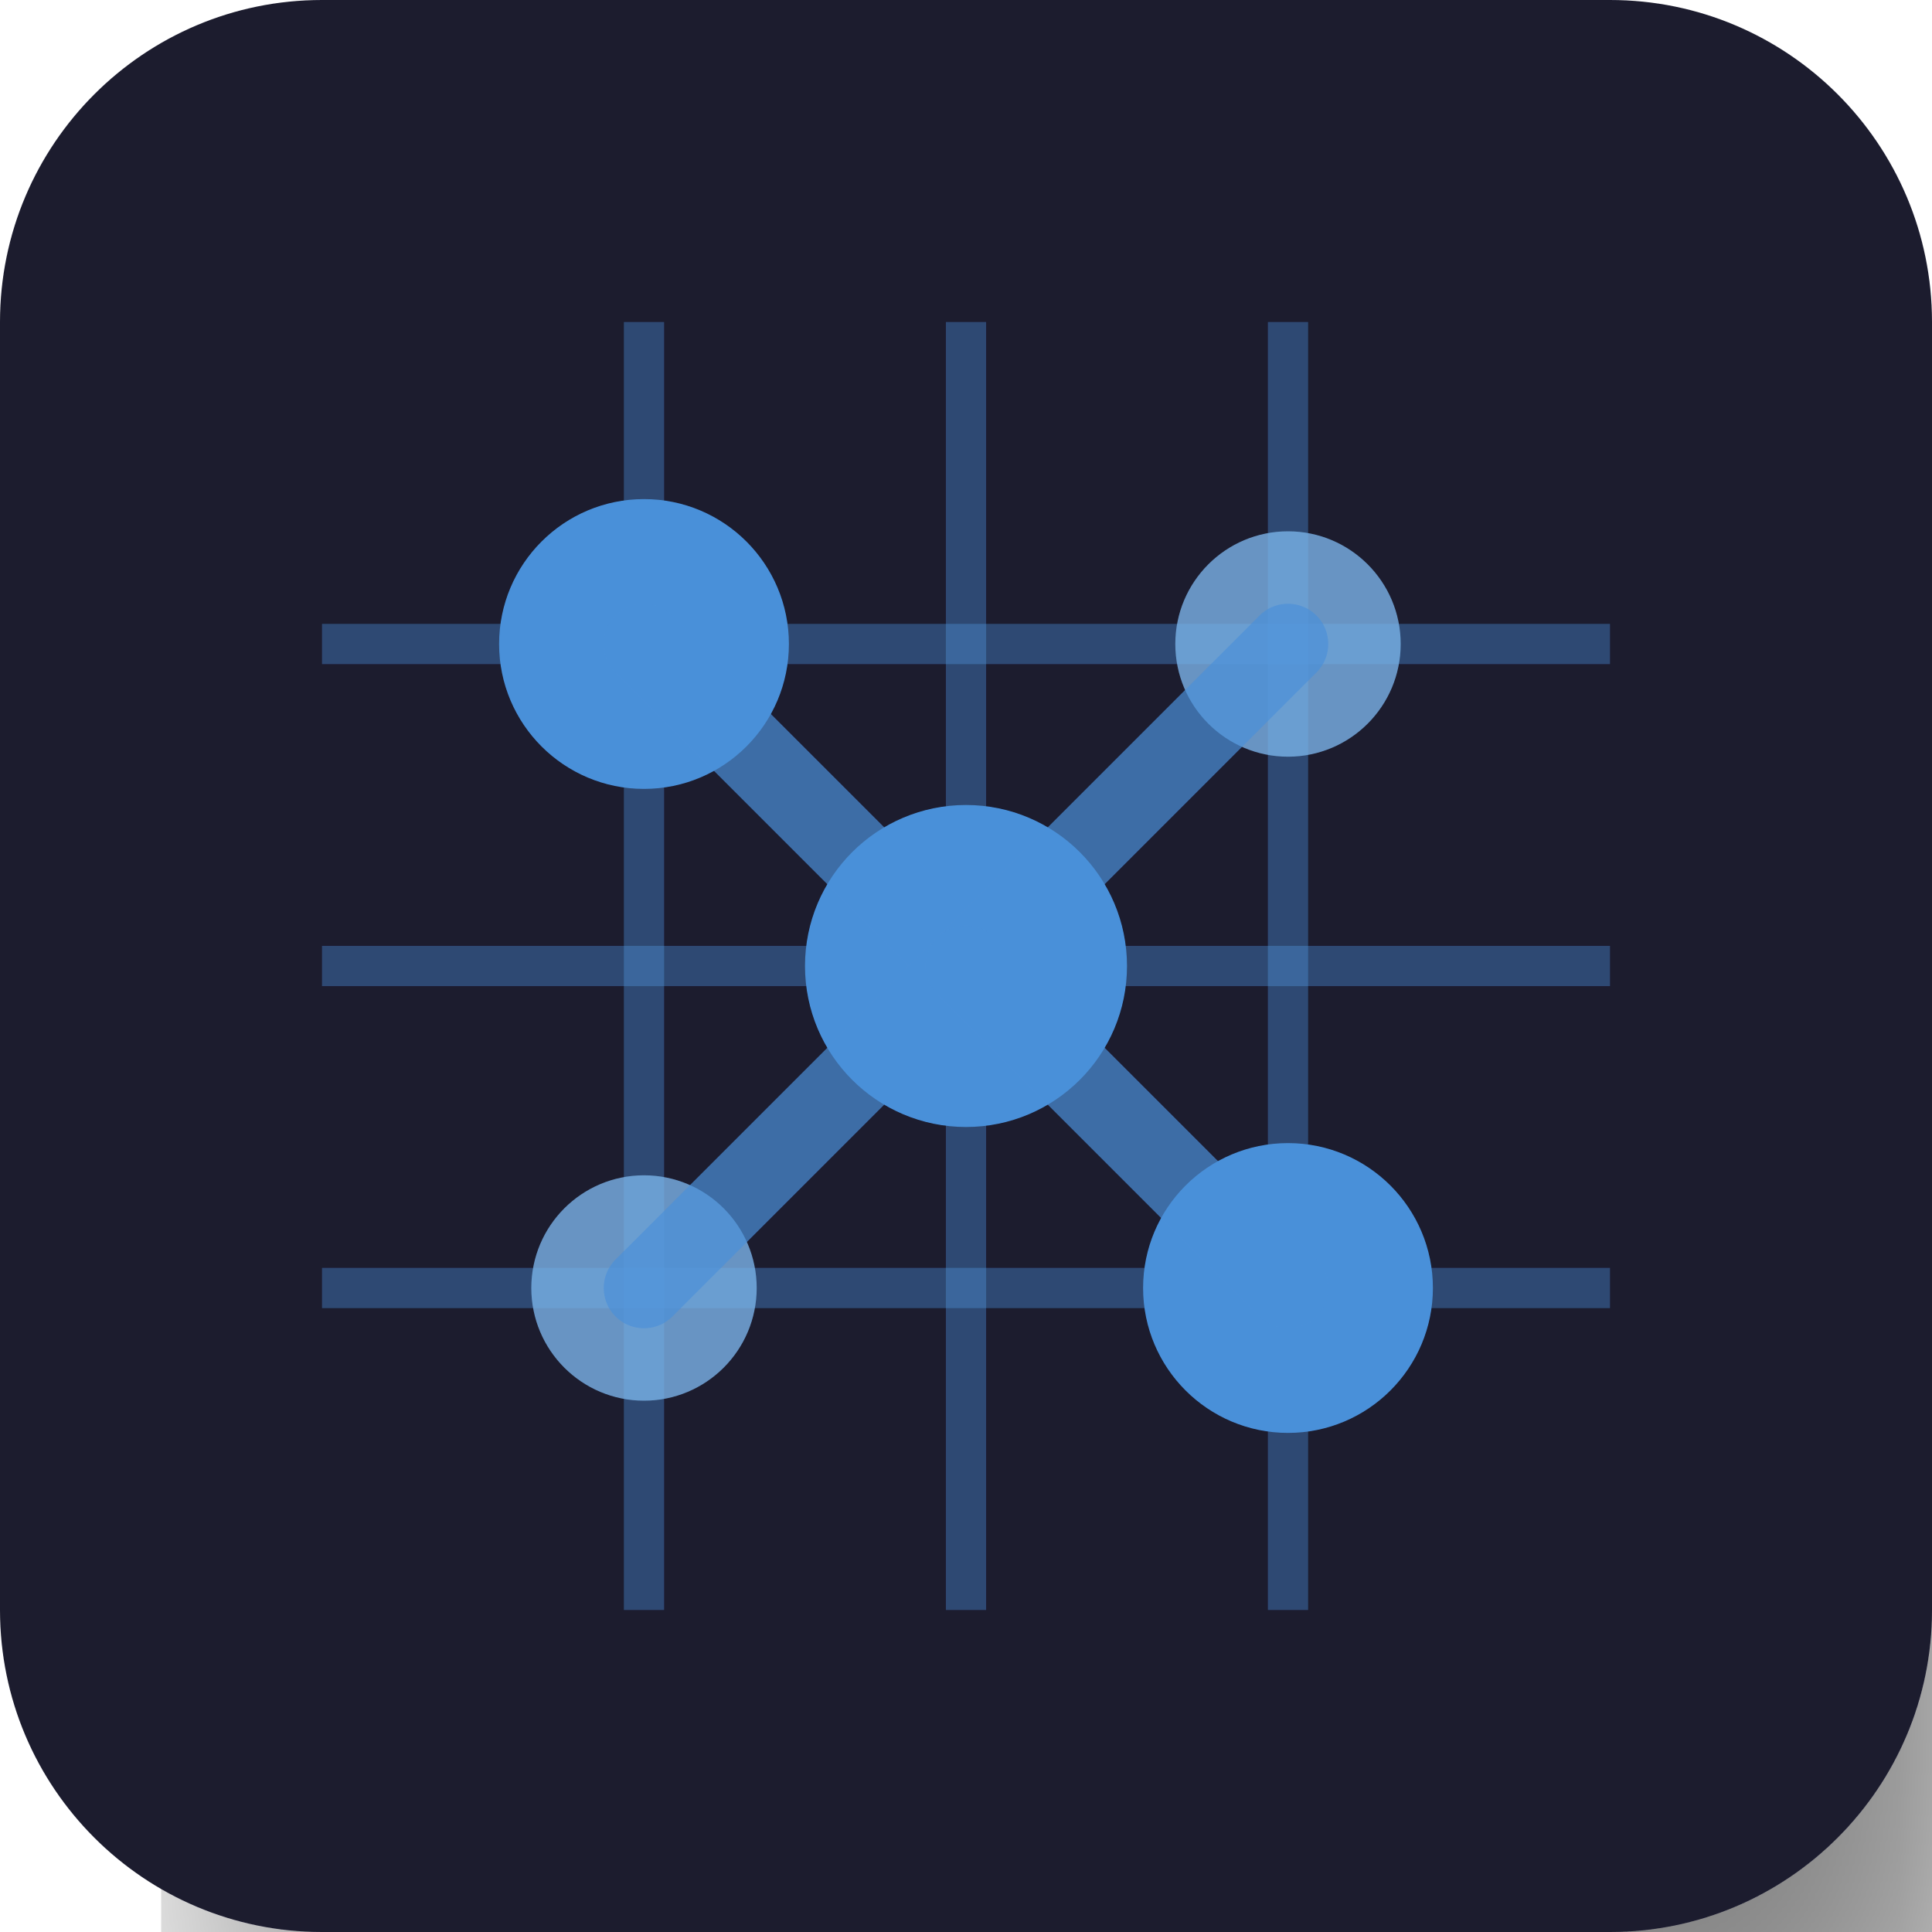
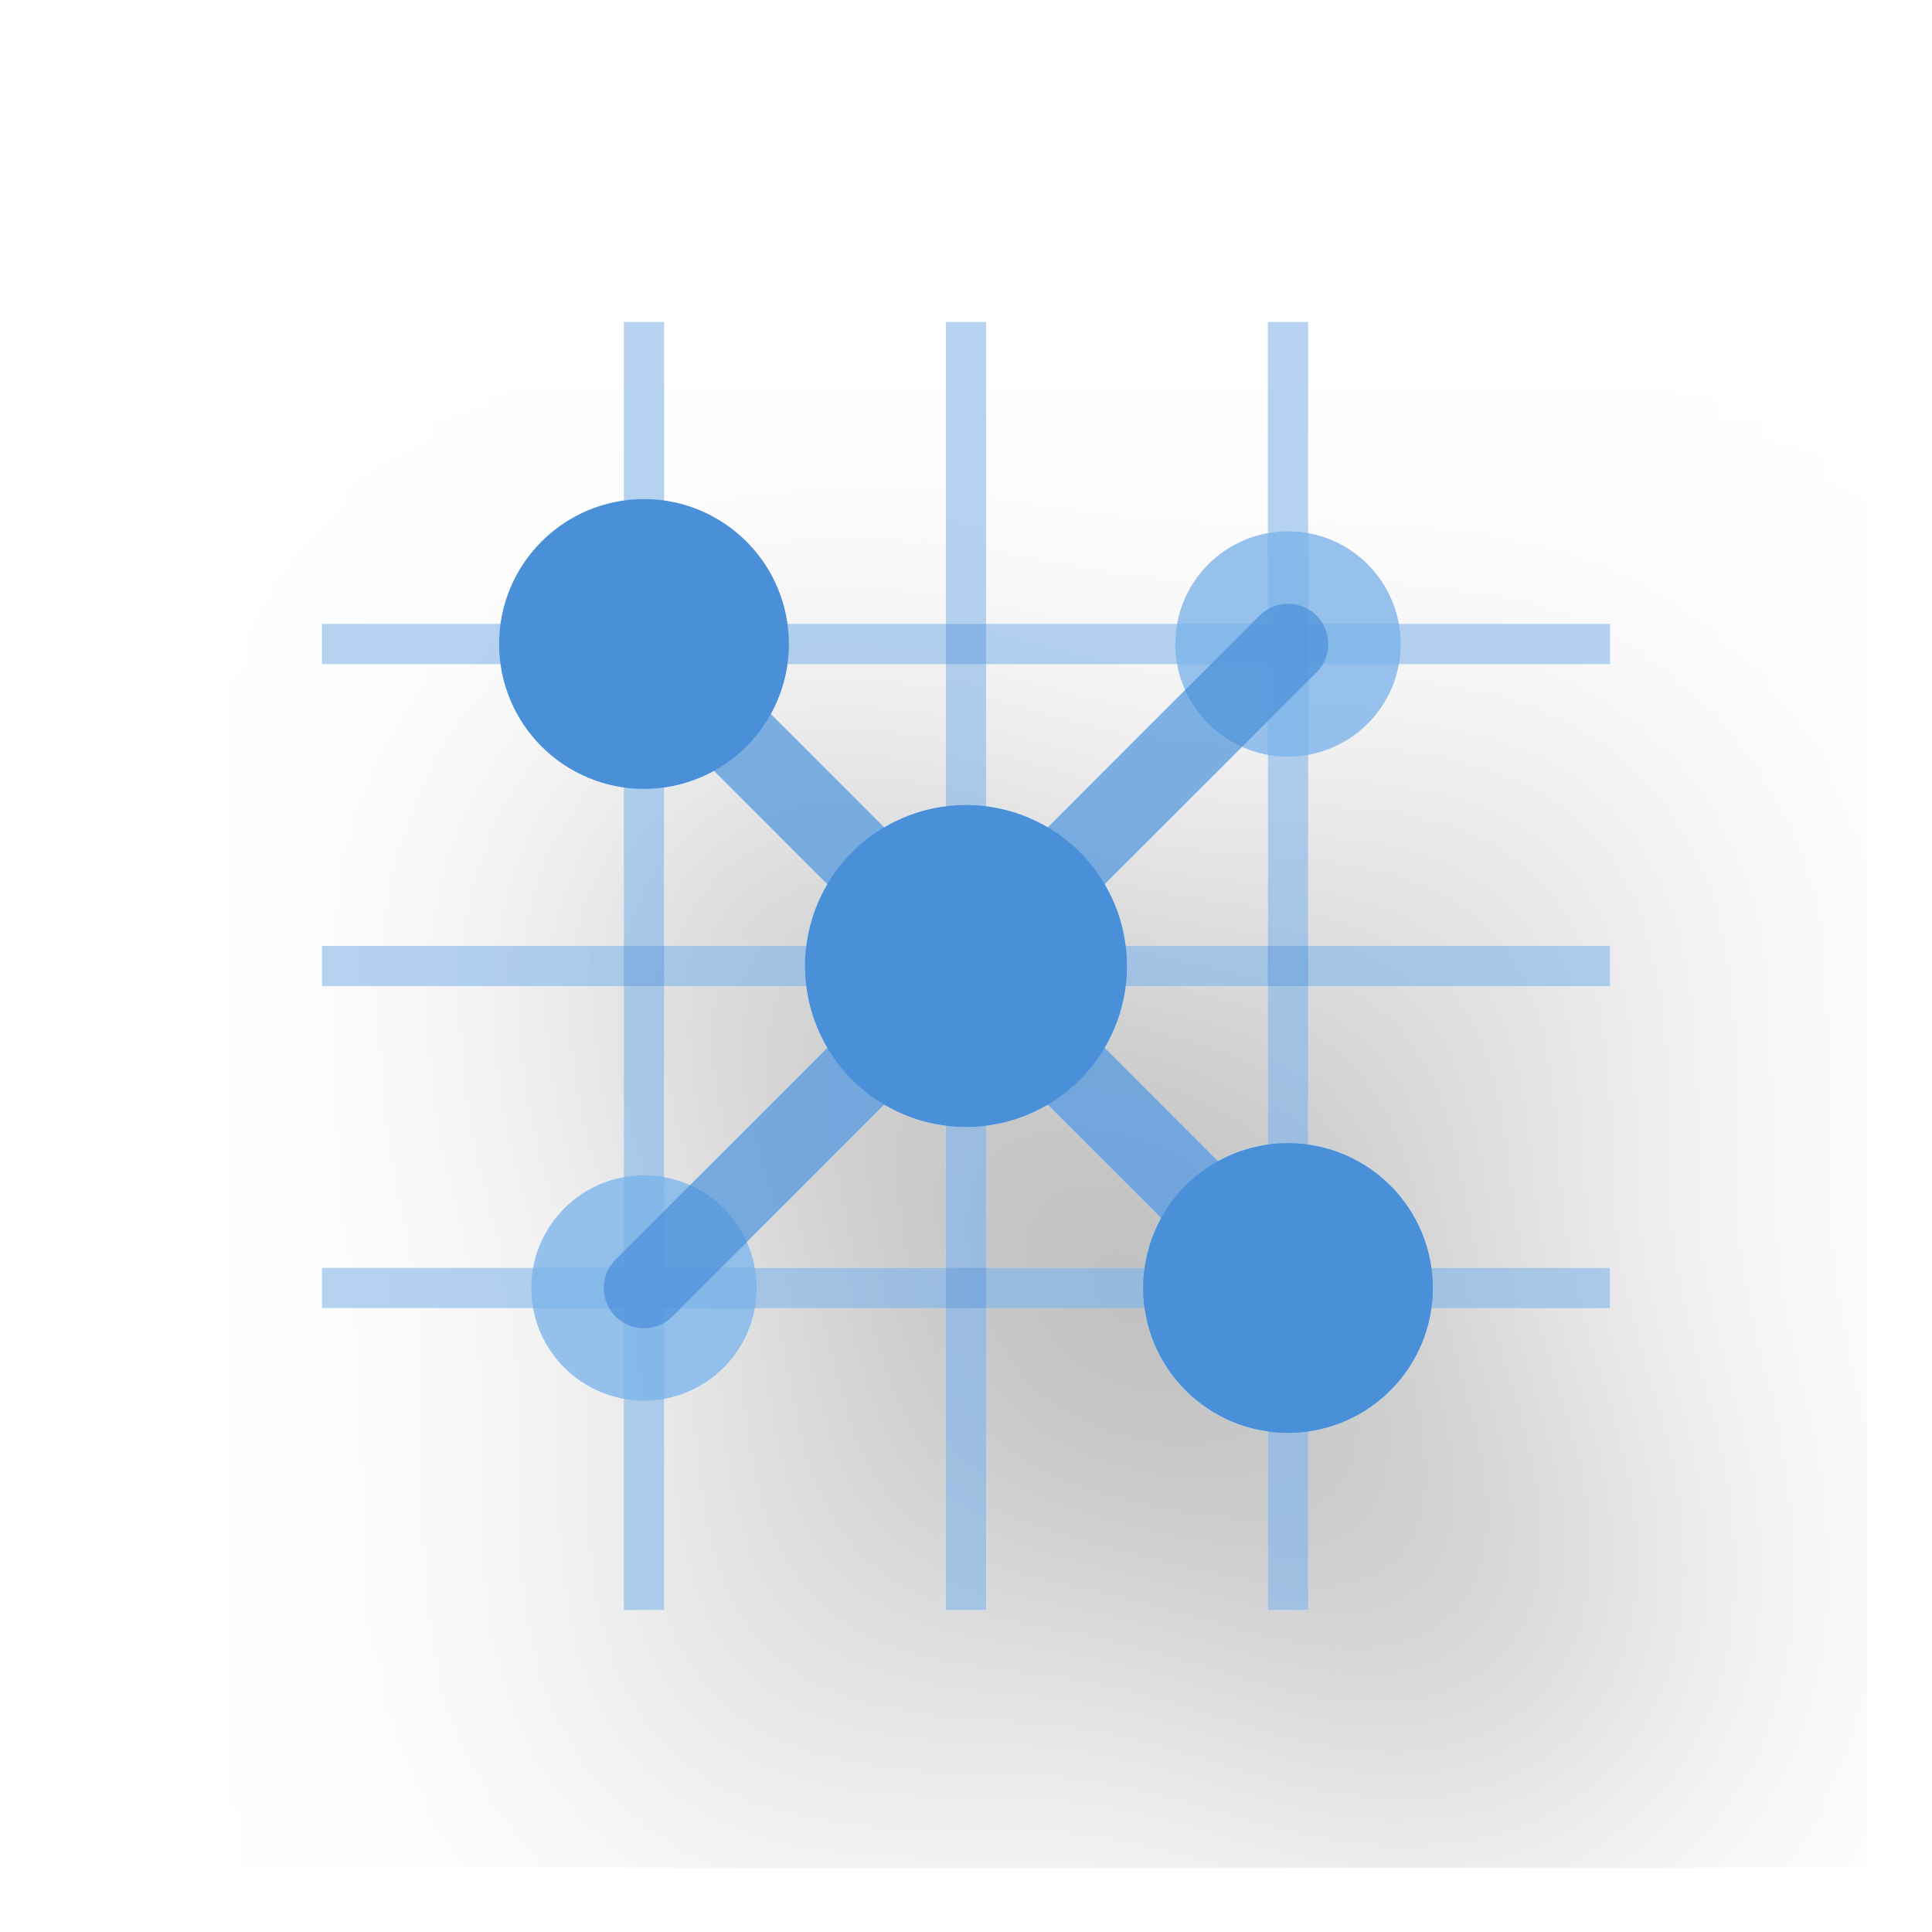
<svg xmlns="http://www.w3.org/2000/svg" viewBox="0 0 24 24" width="24" height="24" fill="none">
  <defs>
    <filter id="drop-shadow" x="-20%" y="-20%" width="140%" height="140%">
      <feDropShadow dx="2" dy="4" stdDeviation="4" flood-color="#000000" flood-opacity="0.5" />
    </filter>
  </defs>
  <g filter="url(#drop-shadow)">
-     <rect width="24" height="24" rx="4" fill="#1a1a2e" />
    <line x1="4" y1="8" x2="20" y2="8" stroke="#4A90D9" stroke-width="0.5" opacity="0.4" />
    <line x1="4" y1="12" x2="20" y2="12" stroke="#4A90D9" stroke-width="0.5" opacity="0.4" />
    <line x1="4" y1="16" x2="20" y2="16" stroke="#4A90D9" stroke-width="0.5" opacity="0.4" />
    <line x1="8" y1="4" x2="8" y2="20" stroke="#4A90D9" stroke-width="0.5" opacity="0.4" />
    <line x1="12" y1="4" x2="12" y2="20" stroke="#4A90D9" stroke-width="0.5" opacity="0.4" />
    <line x1="16" y1="4" x2="16" y2="20" stroke="#4A90D9" stroke-width="0.5" opacity="0.4" />
    <circle cx="8" cy="8" r="1.8" fill="#4A90D9" />
    <circle cx="16" cy="8" r="1.4" fill="#7AB3E8" opacity="0.8" />
    <circle cx="12" cy="12" r="2" fill="#4A90D9" />
    <circle cx="8" cy="16" r="1.4" fill="#7AB3E8" opacity="0.8" />
    <circle cx="16" cy="16" r="1.8" fill="#4A90D9" />
    <line x1="8" y1="8" x2="12" y2="12" stroke="#4A90D9" stroke-width="1" stroke-linecap="round" opacity="0.7" />
    <line x1="16" y1="8" x2="12" y2="12" stroke="#4A90D9" stroke-width="1" stroke-linecap="round" opacity="0.7" />
    <line x1="12" y1="12" x2="8" y2="16" stroke="#4A90D9" stroke-width="1" stroke-linecap="round" opacity="0.7" />
    <line x1="12" y1="12" x2="16" y2="16" stroke="#4A90D9" stroke-width="1" stroke-linecap="round" opacity="0.7" />
  </g>
</svg>
